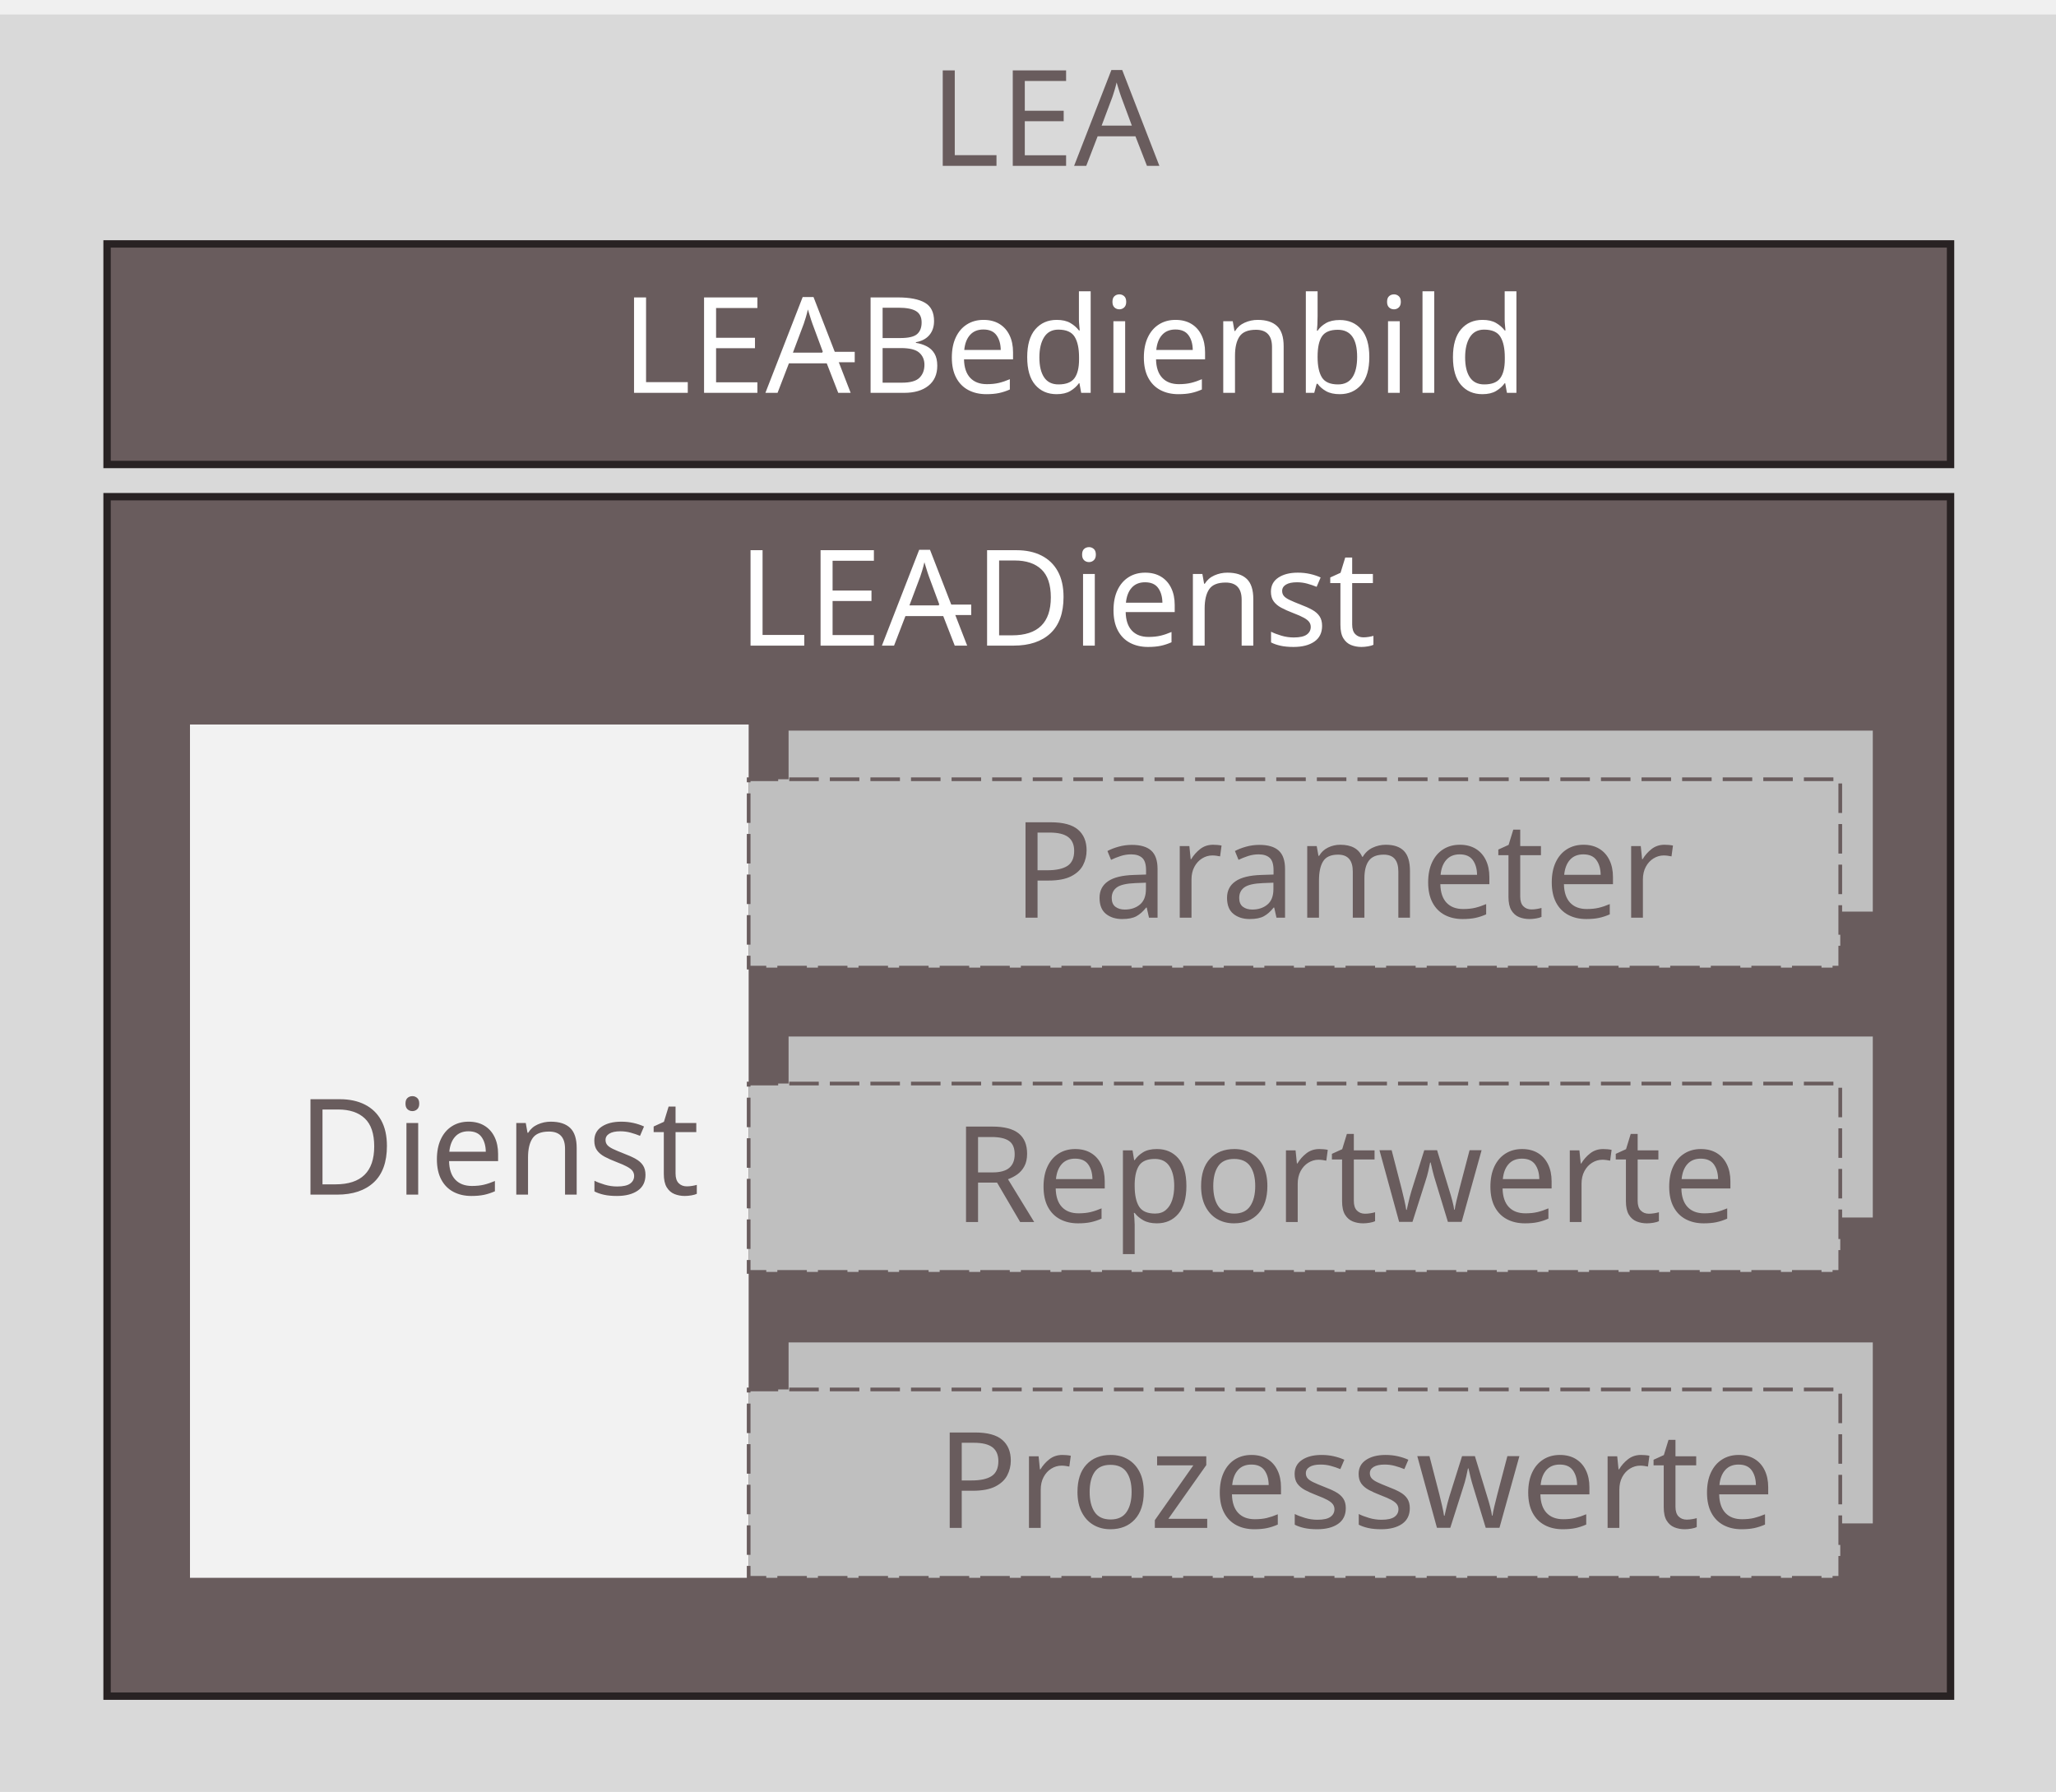
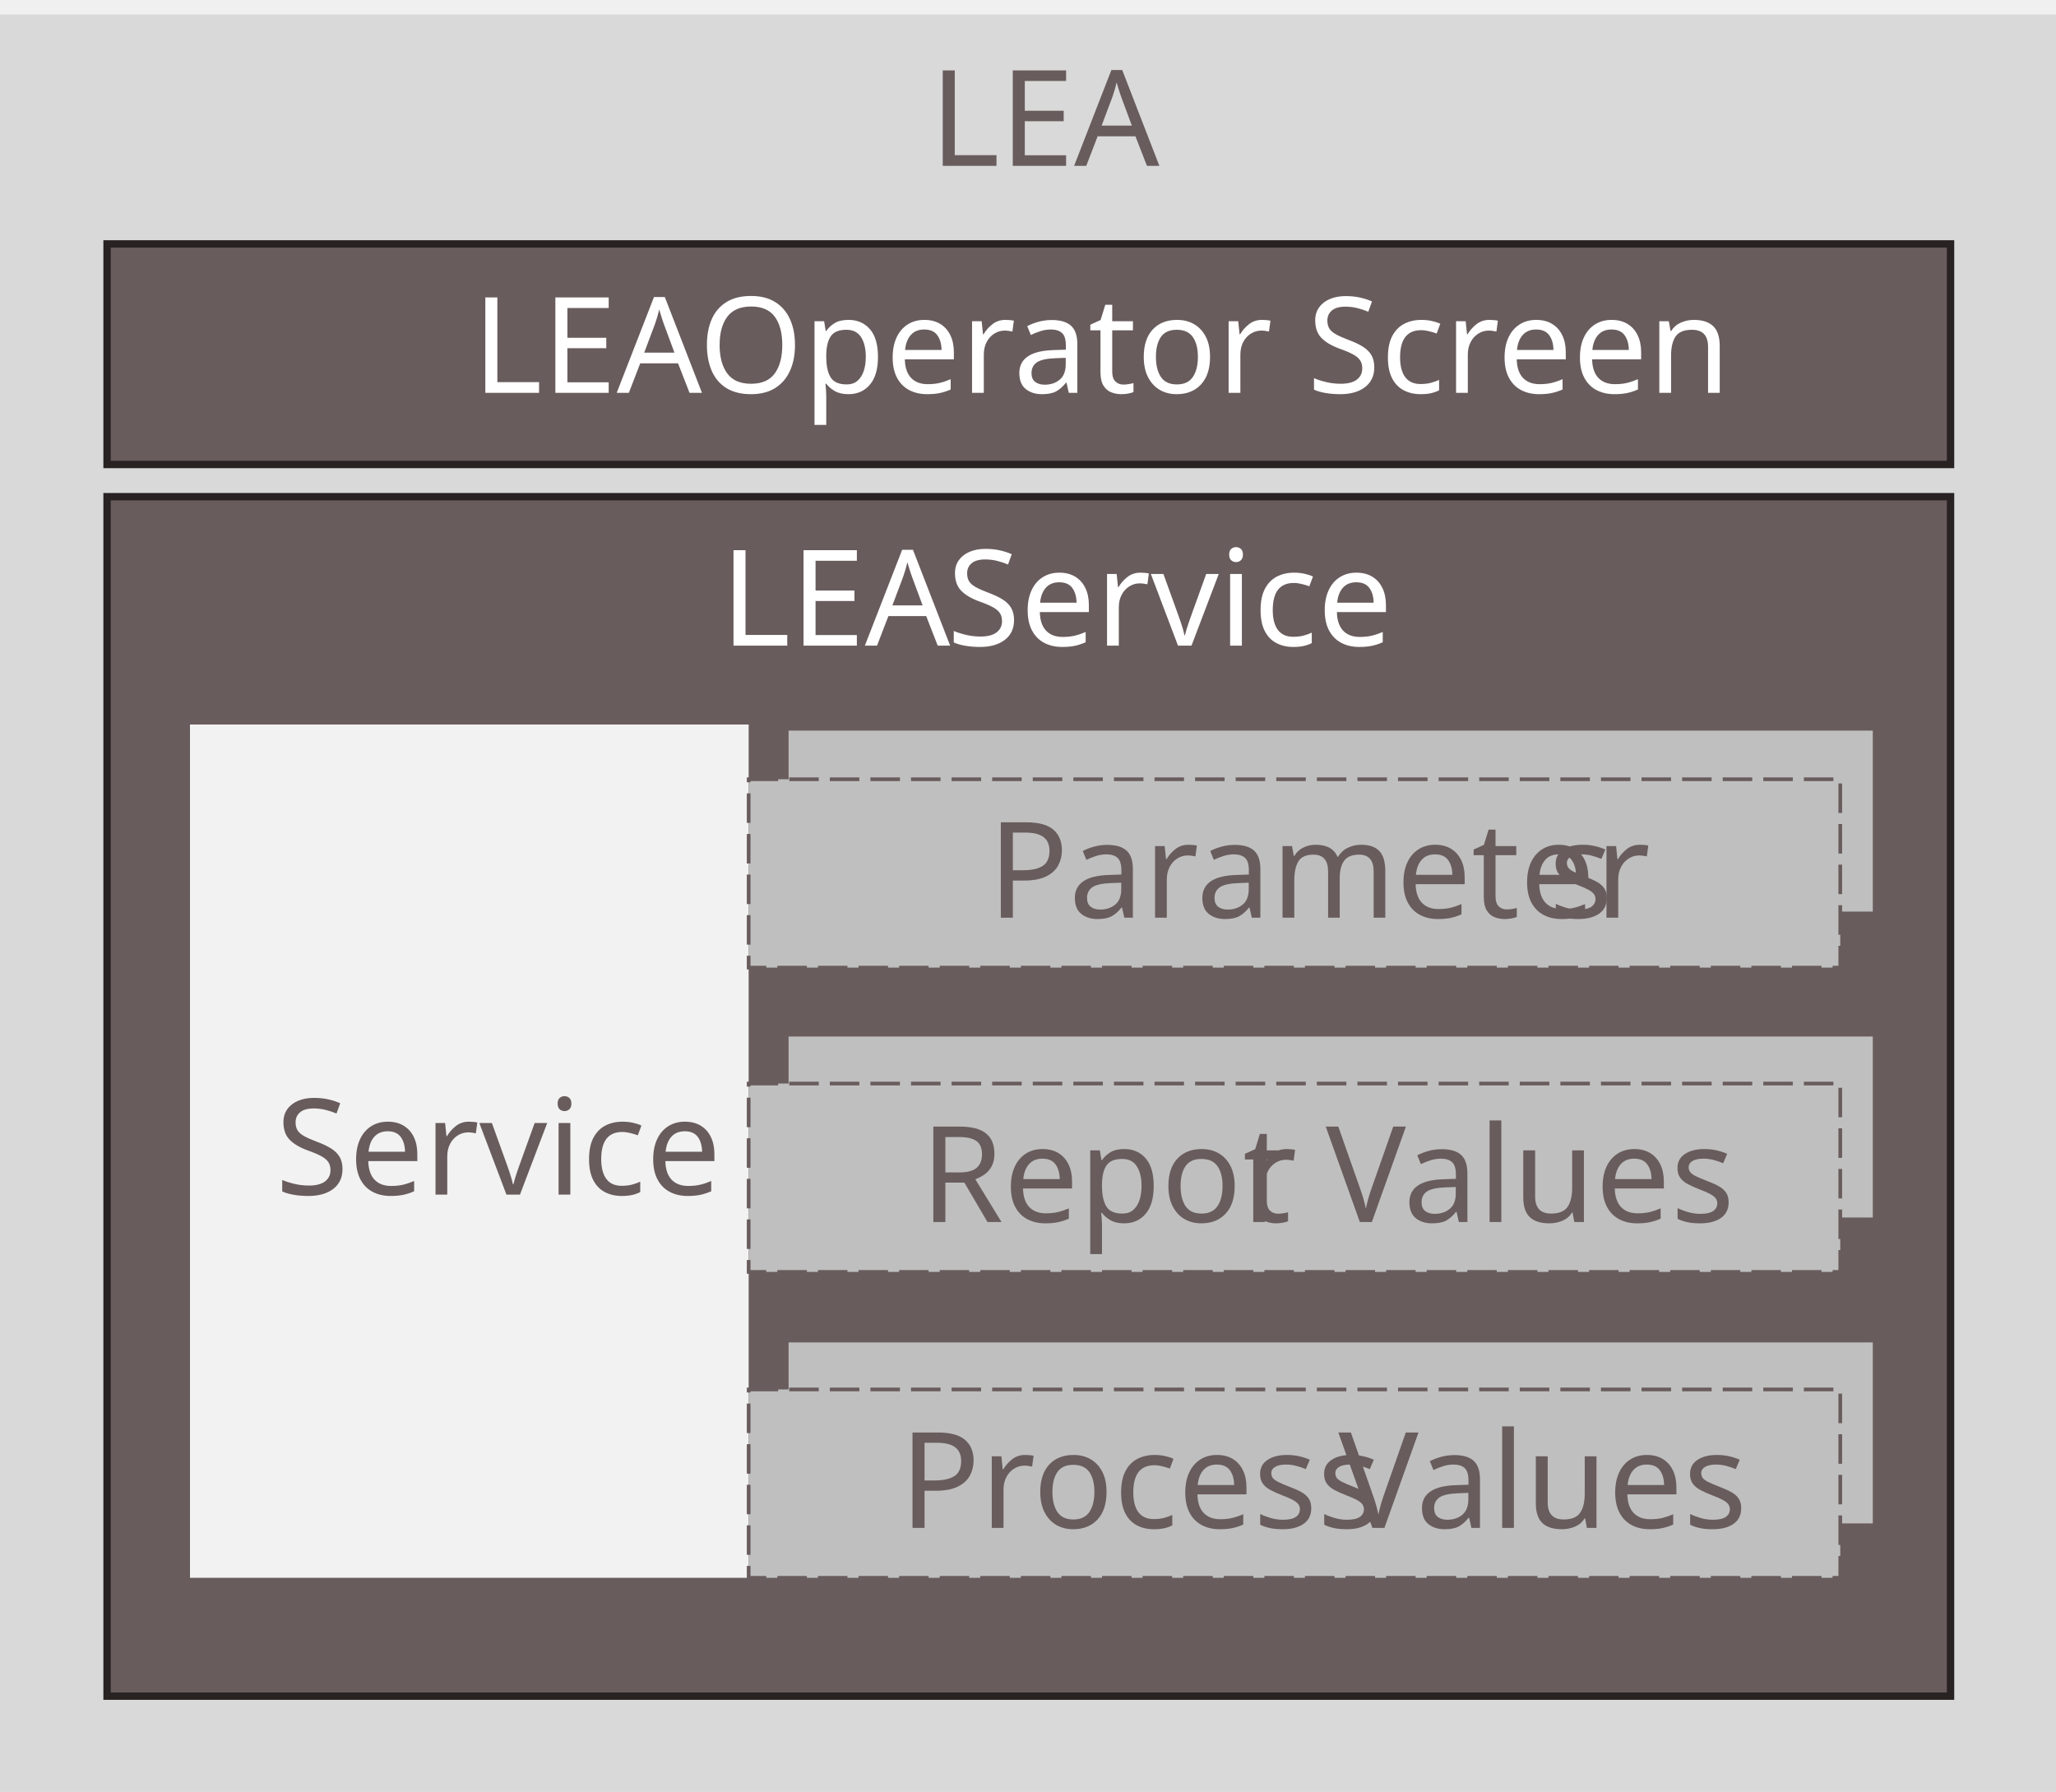
- <svg xmlns="http://www.w3.org/2000/svg" width="1277" height="1113" xml:space="preserve" overflow="hidden" version="1.1" id="svg13">
-   <defs id="defs13" />
-   <g transform="translate(-1001 -459)" id="g13">
-     <rect x="1001" y="468" width="1277" height="1104" fill="#D9D9D9" id="rect1" />
-     <text fill="#695C5D" font-family="Calibri,Calibri_MSFontService,sans-serif" font-weight="400" font-size="83" transform="matrix(1 0 0 1 1578.5 562)" id="text1">LEA</text>
-     <rect x="1067.5" y="767.5" width="1145" height="745" stroke="#282223" stroke-width="4.583" stroke-miterlimit="8" fill="#695C5D" id="rect2" />
-     <text fill="#FFFFFF" font-family="Calibri,Calibri_MSFontService,sans-serif" font-weight="400" font-size="83" transform="matrix(1 0 0 1 1459.12 860)" id="text2">LEA</text>
-     <text fill="#FFFFFF" font-family="Calibri,Calibri_MSFontService,sans-serif" font-weight="400" font-size="83" transform="matrix(1 0 0 1 1580.83 860)" id="text3">-</text>
-     <text fill="#FFFFFF" font-family="Calibri,Calibri_MSFontService,sans-serif" font-weight="400" font-size="83" transform="matrix(1 0 0 1 1606.04 860)" id="text4">Dienst</text>
-     <rect x="1119" y="909" width="347" height="530" fill="#F2F2F2" id="rect4" />
-     <text fill="#695C5D" font-family="Calibri,Calibri_MSFontService,sans-serif" font-weight="400" font-size="83" transform="matrix(1 0 0 1 1185.79 1201)" id="text5">Dienst</text>
-     <rect x="1488.5" y="910.5" width="678" height="117" stroke="#695C5D" stroke-width="4.583" stroke-miterlimit="8" fill="#BFBFBF" id="rect5" />
-     <rect x="1466" y="943" width="678" height="117" stroke="#695C5D" stroke-width="2.292" stroke-miterlimit="8" stroke-dasharray="18.333 6.875" fill="#BFBFBF" id="rect6" />
-     <text fill="#695C5D" font-family="Calibri,Calibri_MSFontService,sans-serif" font-weight="400" font-size="83" transform="matrix(1 0 0 1 1629.91 1029)" id="text6">Parameter</text>
-     <rect x="1488.5" y="1100.5" width="678" height="117" stroke="#695C5D" stroke-width="4.583" stroke-miterlimit="8" fill="#BFBFBF" id="rect7" />
-     <rect x="1466" y="1132" width="678" height="117" stroke="#695C5D" stroke-width="2.292" stroke-miterlimit="8" stroke-dasharray="18.333 6.875" fill="#BFBFBF" id="rect8" />
-     <text fill="#695C5D" font-family="Calibri,Calibri_MSFontService,sans-serif" font-weight="400" font-size="83" transform="matrix(1 0 0 1 1592.96 1218)" id="text8">Reportwerte</text>
-     <rect x="1488.5" y="1290.5" width="678" height="117" stroke="#695C5D" stroke-width="4.583" stroke-miterlimit="8" fill="#BFBFBF" id="rect9" />
-     <rect x="1466" y="1322" width="678" height="117" stroke="#695C5D" stroke-width="2.292" stroke-miterlimit="8" stroke-dasharray="18.333 6.875" fill="#BFBFBF" id="rect10" />
-     <text fill="#695C5D" font-family="Calibri,Calibri_MSFontService,sans-serif" font-weight="400" font-size="83" transform="matrix(1 0 0 1 1582.83 1408)" id="text10">Prozesswerte</text>
-     <rect x="1067.5" y="610.5" width="1145" height="137" stroke="#282223" stroke-width="4.583" stroke-miterlimit="8" fill="#695C5D" id="rect11" />
-     <text fill="#FFFFFF" font-family="Calibri,Calibri_MSFontService,sans-serif" font-weight="400" font-size="83" transform="matrix(1 0 0 1 1386.76 703)" id="text11">LEA</text>
-     <text fill="#FFFFFF" font-family="Calibri,Calibri_MSFontService,sans-serif" font-weight="400" font-size="83" transform="matrix(1 0 0 1 1508.47 703)" id="text12">-</text>
-     <text fill="#FFFFFF" font-family="Calibri,Calibri_MSFontService,sans-serif" font-weight="400" font-size="83" transform="matrix(1 0 0 1 1533.68 703)" id="text13">Bedienbild</text>
+ <svg xmlns="http://www.w3.org/2000/svg" width="1277" height="1113" xml:space="preserve" overflow="hidden">
+   <g transform="translate(-1001 -459)">
+     <rect x="1001" y="468" width="1277" height="1104" fill="#D9D9D9" />
+     <text fill="#695C5D" font-family="Calibri,Calibri_MSFontService,sans-serif" font-weight="400" font-size="83" transform="matrix(1 0 0 1 1578.5 562)">LEA</text>
+     <rect x="1067.5" y="767.5" width="1145" height="745" stroke="#282223" stroke-width="4.583" stroke-miterlimit="8" fill="#695C5D" />
+     <text fill="#FFFFFF" font-family="Calibri,Calibri_MSFontService,sans-serif" font-weight="400" font-size="83" transform="matrix(1 0 0 1 1448.54 860)">LEA</text>
+     <text fill="#FFFFFF" font-family="Calibri,Calibri_MSFontService,sans-serif" font-weight="400" font-size="83" transform="matrix(1 0 0 1 1589.16 860)">Service</text>
+     <rect x="1119" y="909" width="347" height="530" fill="#F2F2F2" />
+     <text fill="#695C5D" font-family="Calibri,Calibri_MSFontService,sans-serif" font-weight="400" font-size="83" transform="matrix(1 0 0 1 1172.06 1201)">Service</text>
+     <rect x="1488.5" y="910.5" width="678" height="117" stroke="#695C5D" stroke-width="4.583" stroke-miterlimit="8" fill="#BFBFBF" />
+     <rect x="1466" y="943" width="678" height="117" stroke="#695C5D" stroke-width="2.292" stroke-miterlimit="8" stroke-dasharray="18.333 6.875" fill="#BFBFBF" />
+     <text fill="#695C5D" font-family="Calibri,Calibri_MSFontService,sans-serif" font-weight="400" font-size="83" transform="matrix(1 0 0 1 1614.58 1029)">Parameter</text>
+     <text fill="#695C5D" font-family="Calibri,Calibri_MSFontService,sans-serif" font-weight="400" font-size="83" transform="matrix(1 0 0 1 1963 1029)">s</text>
+     <rect x="1488.5" y="1100.5" width="678" height="117" stroke="#695C5D" stroke-width="4.583" stroke-miterlimit="8" fill="#BFBFBF" />
+     <rect x="1466" y="1132" width="678" height="117" stroke="#695C5D" stroke-width="2.292" stroke-miterlimit="8" stroke-dasharray="18.333 6.875" fill="#BFBFBF" />
+     <text fill="#695C5D" font-family="Calibri,Calibri_MSFontService,sans-serif" font-weight="400" font-size="83" transform="matrix(1 0 0 1 1572.66 1218)">Repor</text>
+     <text fill="#695C5D" font-family="Calibri,Calibri_MSFontService,sans-serif" font-weight="400" font-size="83" transform="matrix(1 0 0 1 1772.89 1218)">t Values</text>
+     <rect x="1488.5" y="1290.5" width="678" height="117" stroke="#695C5D" stroke-width="4.583" stroke-miterlimit="8" fill="#BFBFBF" />
+     <rect x="1466" y="1322" width="678" height="117" stroke="#695C5D" stroke-width="2.292" stroke-miterlimit="8" stroke-dasharray="18.333 6.875" fill="#BFBFBF" />
+     <text fill="#695C5D" font-family="Calibri,Calibri_MSFontService,sans-serif" font-weight="400" font-size="83" transform="matrix(1 0 0 1 1559.72 1408)">Process</text>
+     <text fill="#695C5D" font-family="Calibri,Calibri_MSFontService,sans-serif" font-weight="400" font-size="83" transform="matrix(1 0 0 1 1832.24 1408)">Values</text>
+     <rect x="1067.5" y="610.5" width="1145" height="137" stroke="#282223" stroke-width="4.583" stroke-miterlimit="8" fill="#695C5D" />
+     <text fill="#FFFFFF" font-family="Calibri,Calibri_MSFontService,sans-serif" font-weight="400" font-size="83" transform="matrix(1 0 0 1 1294.4 703)">LEA</text>
+     <text fill="#FFFFFF" font-family="Calibri,Calibri_MSFontService,sans-serif" font-weight="400" font-size="83" transform="matrix(1 0 0 1 1435.01 703)">Operator Screen</text>
  </g>
</svg>
